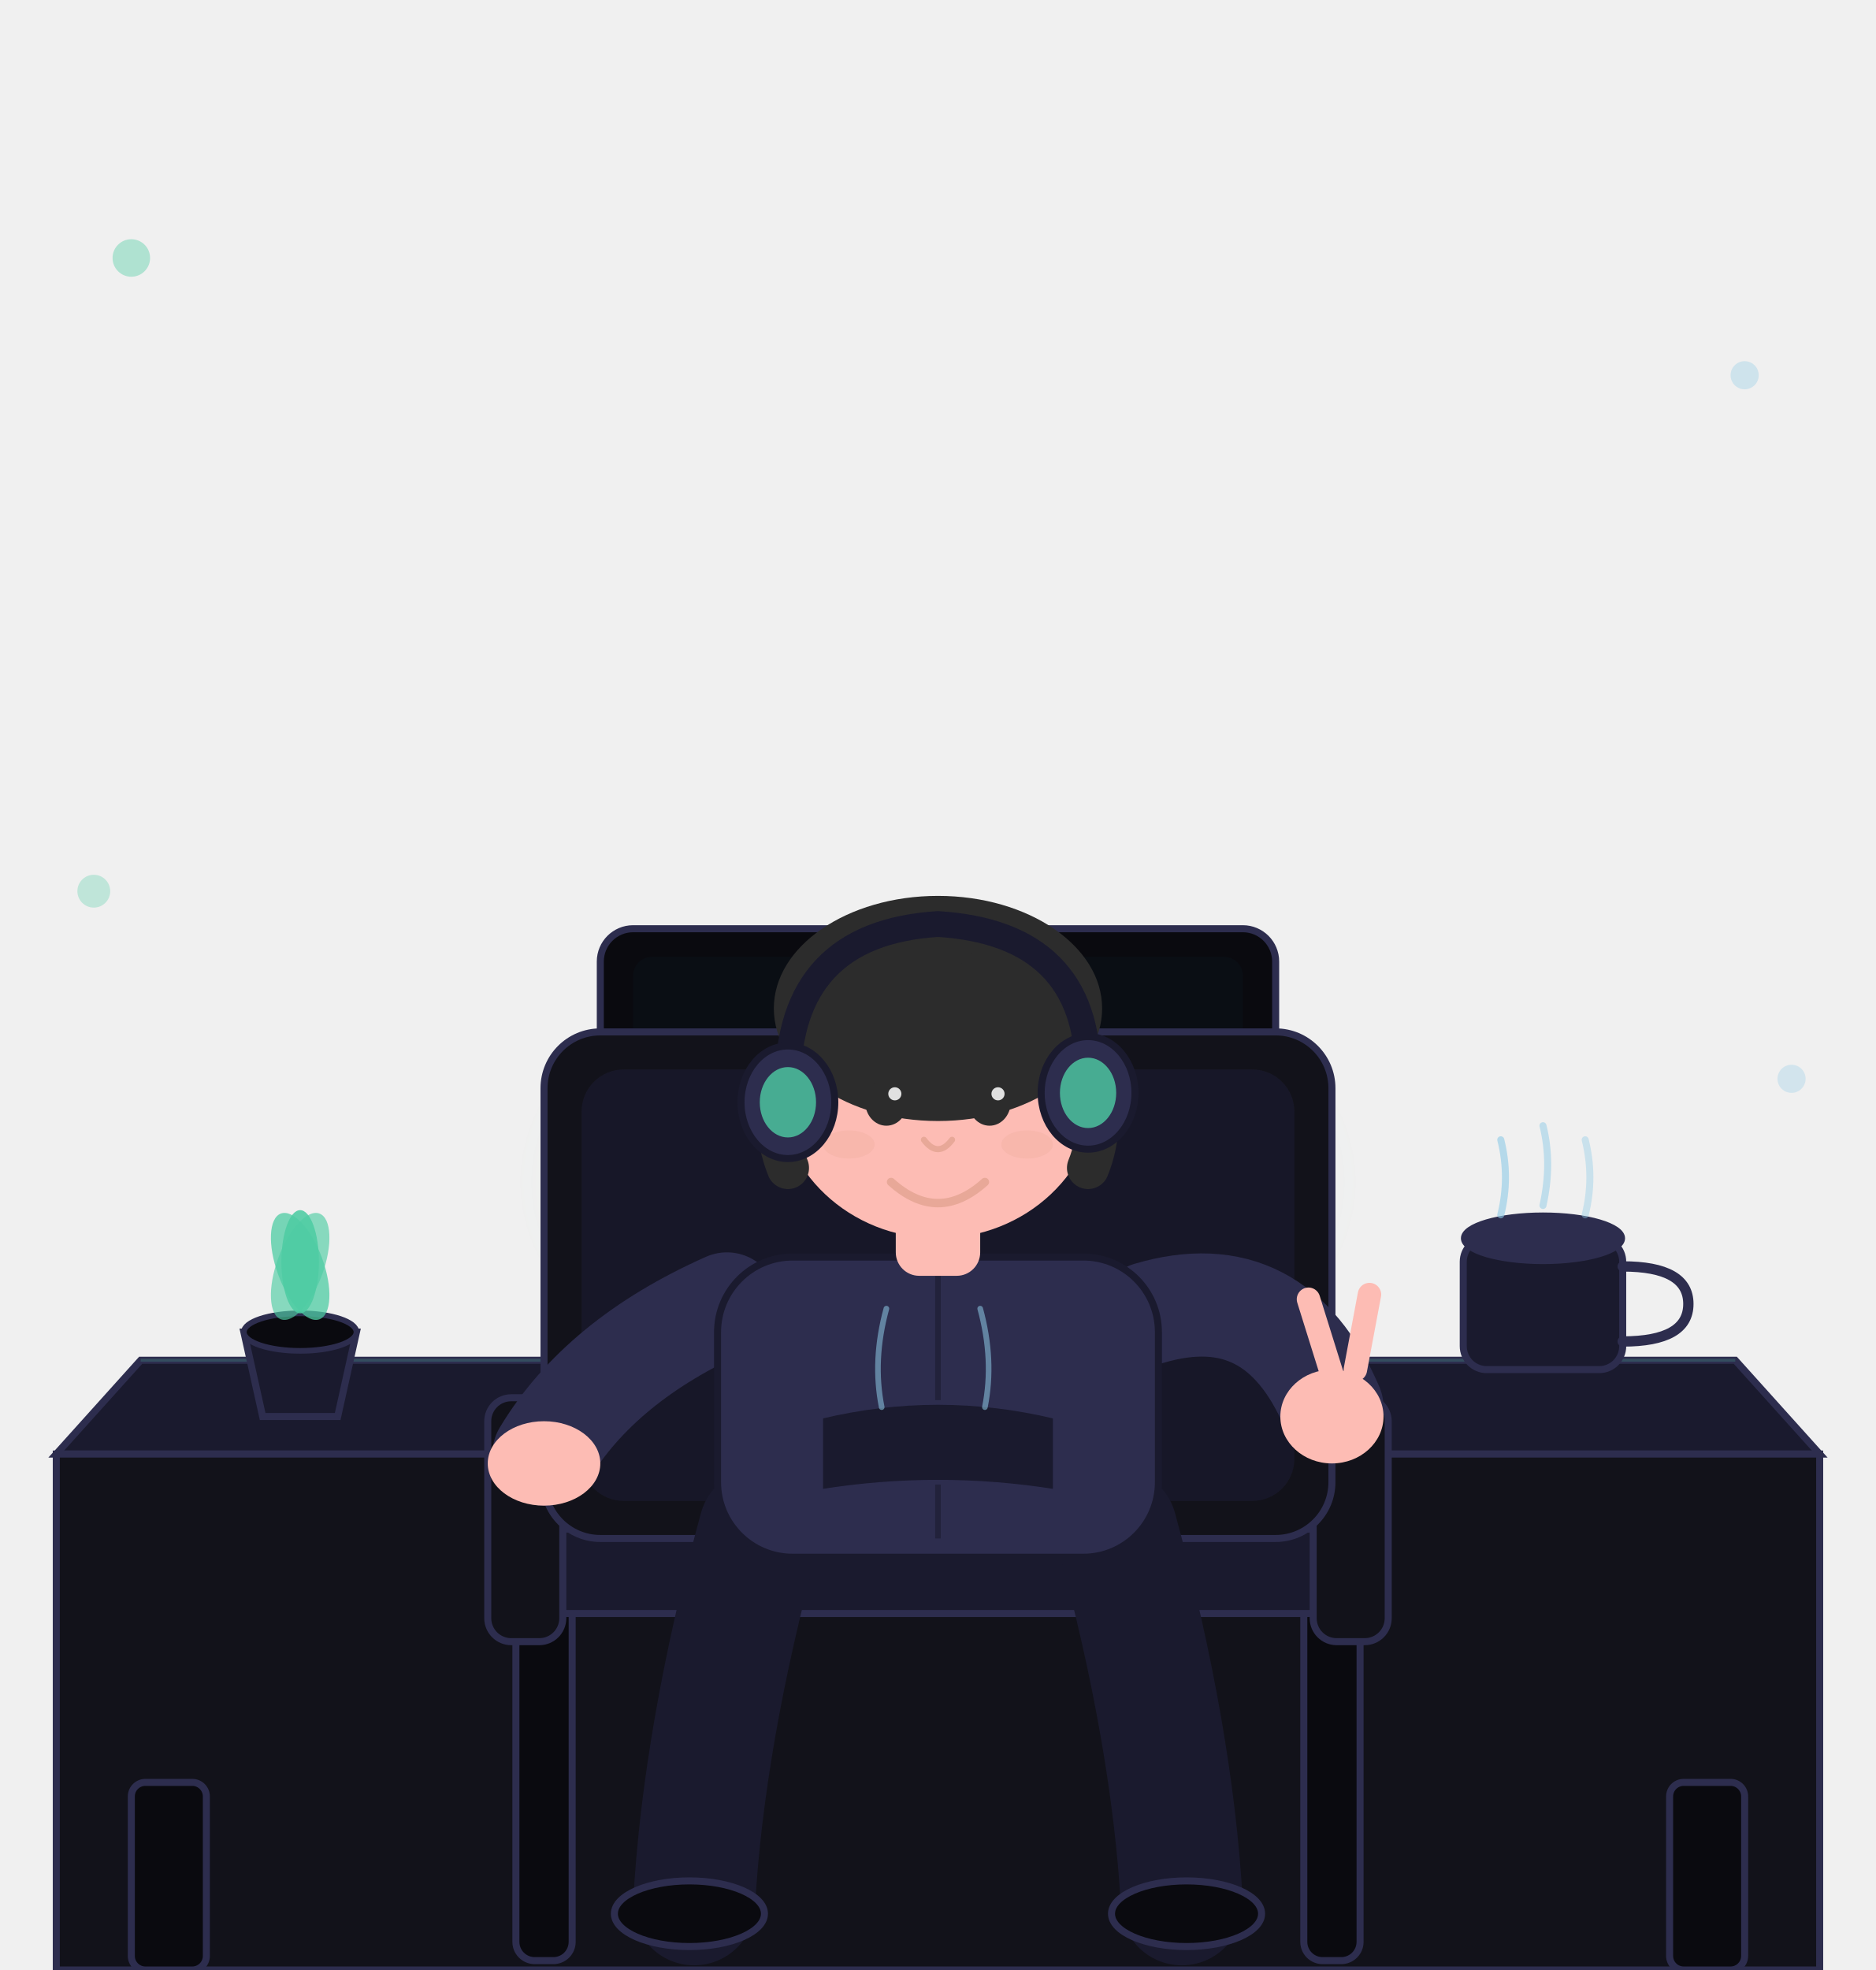
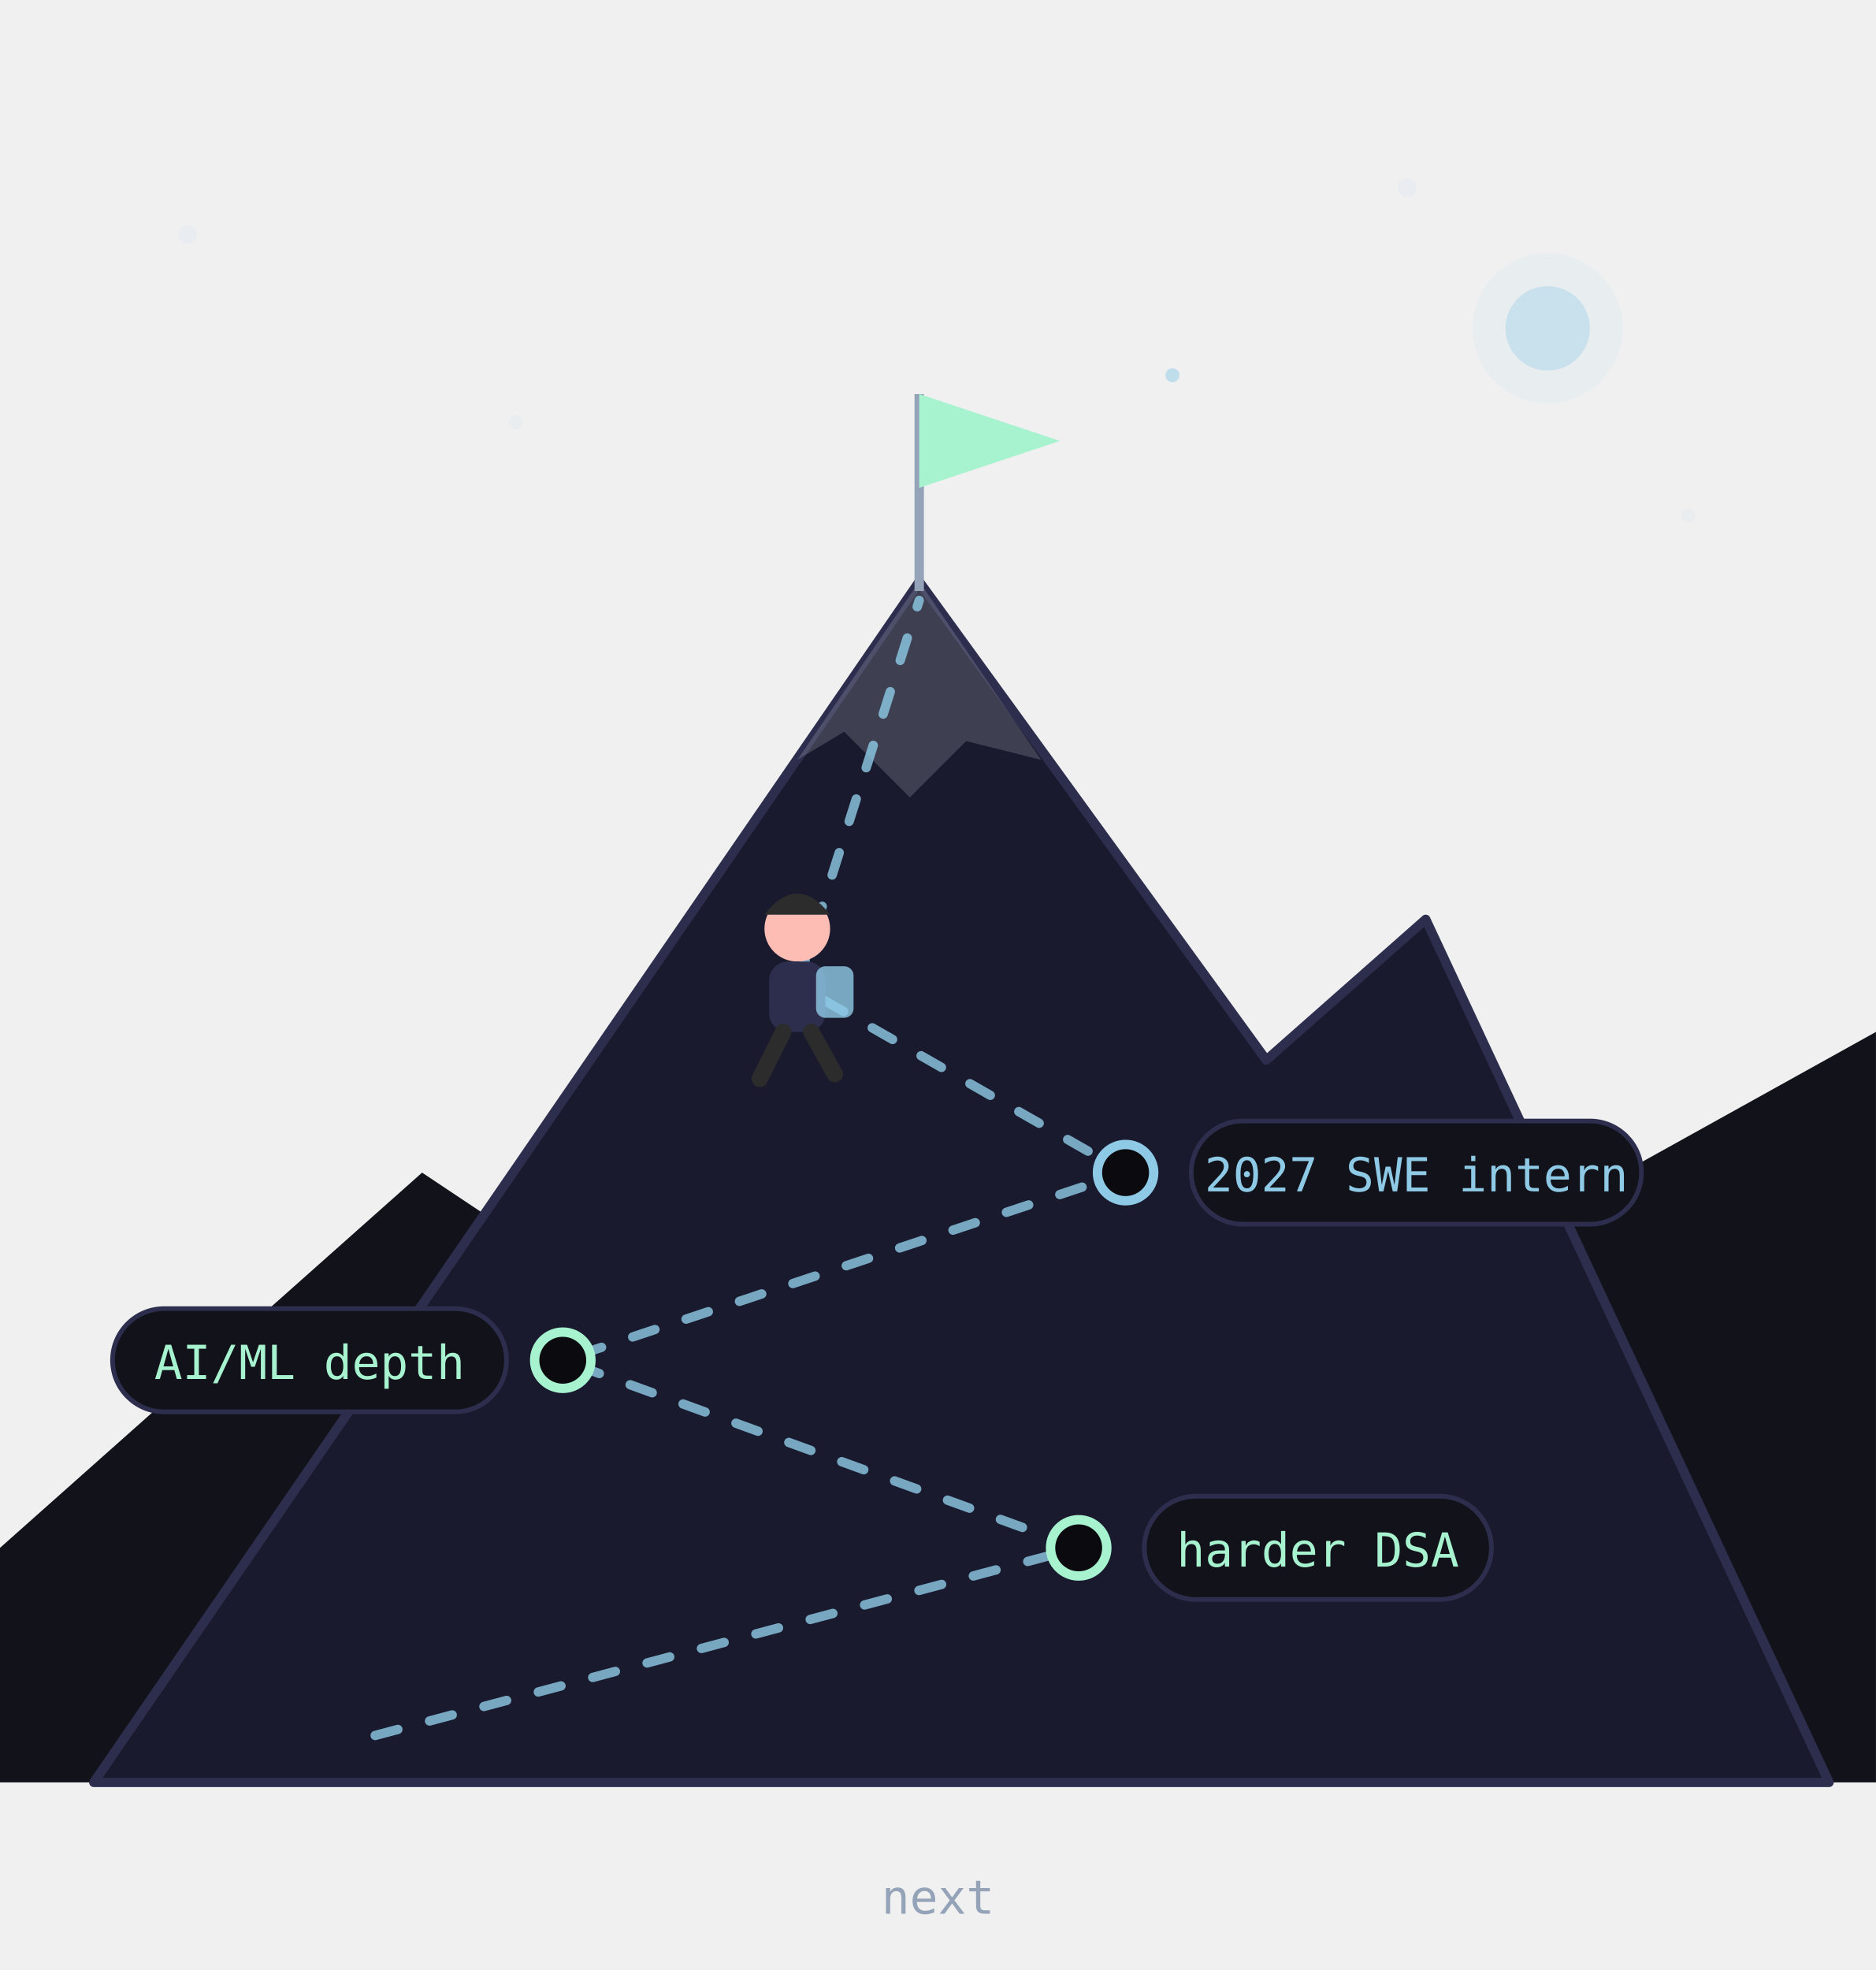
- <svg xmlns="http://www.w3.org/2000/svg" viewBox="0 0 400 420">
-   <circle cx="28" cy="55" r="4" fill="#4ecca3" opacity="0.40" />
-   <circle cx="372" cy="80" r="3" fill="#8ECAE6" opacity="0.35" />
-   <circle cx="20" cy="190" r="3.5" fill="#4ecca3" opacity="0.30" />
-   <circle cx="382" cy="230" r="3" fill="#8ECAE6" opacity="0.30" />
-   <circle cx="355" cy="390" r="2.5" fill="#4ecca3" opacity="0.25" />
-   <polygon points="30,290 370,290 388,310 12,310" fill="#1a1a2e" stroke="#2d2d4e" stroke-width="1.5" />
-   <polygon points="12,310 388,310 388,420 12,420" fill="#12121A" stroke="#2d2d4e" stroke-width="1.5" />
-   <line x1="30" y1="290" x2="370" y2="290" stroke="#4ecca3" stroke-width="0.6" opacity="0.20" />
-   <rect x="28" y="380" width="16" height="40" rx="3" fill="#0A0A0F" stroke="#2d2d4e" stroke-width="1.5" />
-   <rect x="356" y="380" width="16" height="40" rx="3" fill="#0A0A0F" stroke="#2d2d4e" stroke-width="1.5" />
-   <polygon points="52,284 76,284 72,302 56,302" fill="#1a1a2e" stroke="#2d2d4e" stroke-width="1.5" />
-   <ellipse cx="64" cy="284" rx="12" ry="4" fill="#0A0A0F" stroke="#2d2d4e" stroke-width="1.2" />
-   <ellipse cx="64" cy="270" rx="5" ry="12" fill="#4ecca3" opacity="0.75" transform="rotate(-20 64 270)" />
-   <ellipse cx="64" cy="270" rx="5" ry="12" fill="#4ecca3" opacity="0.65" transform="rotate(20 64 270)" />
-   <ellipse cx="64" cy="269" rx="4" ry="11" fill="#4ecca3" opacity="0.88" />
-   <rect x="312" y="264" width="34" height="28" rx="5" fill="#1a1a2e" stroke="#2d2d4e" stroke-width="1.5" />
-   <path d="M346,270 Q360,270 360,278 Q360,286 346,286" fill="none" stroke="#2d2d4e" stroke-width="2.2" stroke-linecap="round" />
-   <ellipse cx="329" cy="264" rx="17" ry="5" fill="#2d2d4e" stroke="#2d2d4e" stroke-width="1" />
-   <path d="M320,259 Q322,251 320,243" fill="none" stroke="#8ECAE6" stroke-width="1.5" stroke-linecap="round" opacity="0.60" />
-   <path d="M329,257 Q331,248 329,240" fill="none" stroke="#8ECAE6" stroke-width="1.5" stroke-linecap="round" opacity="0.50" />
-   <path d="M338,259 Q340,251 338,243" fill="none" stroke="#8ECAE6" stroke-width="1.5" stroke-linecap="round" opacity="0.40" />
-   <defs>
-     <radialGradient id="screenGlow4" cx="50%" cy="50%" r="50%">
-       <stop offset="0%" stop-color="#4ecca3" stop-opacity="0.15" />
-       <stop offset="100%" stop-color="#4ecca3" stop-opacity="0" />
-     </radialGradient>
-   </defs>
-   <ellipse cx="200" cy="252" rx="90" ry="55" fill="url(#screenGlow4)" />
-   <rect x="128" y="198" width="144" height="80" rx="7" fill="#0A0A0F" stroke="#2d2d4e" stroke-width="1.5" />
-   <rect x="135" y="204" width="130" height="68" rx="4" fill="#080810" />
-   <rect x="135" y="204" width="130" height="68" rx="4" fill="#4ecca3" opacity="0.03" />
-   <text x="200" y="232" text-anchor="middle" font-family="monospace" font-size="8" fill="#2d2d4e" opacity="0.5">●●●●●●●●●●●●</text>
-   <text x="200" y="248" text-anchor="middle" font-family="monospace" font-size="11" fill="#4ecca3" font-weight="bold" opacity="0.95">STATUS: ACTIVE</text>
-   <text x="200" y="262" text-anchor="middle" font-family="monospace" font-size="7.5" fill="#8ECAE6" opacity="0.70">[ building cool things ]</text>
-   <circle cx="200" cy="206" r="2.2" fill="#2d2d4e" />
-   <rect x="126" y="277" width="148" height="14" rx="4" fill="#1a1a2e" stroke="#2d2d4e" stroke-width="1.5" />
-   <rect x="138" y="279" width="124" height="9" rx="2" fill="#0A0A0F" />
-   <line x1="154" y1="279" x2="154" y2="288" stroke="#2d2d4e" stroke-width="0.7" />
-   <line x1="170" y1="279" x2="170" y2="288" stroke="#2d2d4e" stroke-width="0.7" />
-   <line x1="186" y1="279" x2="186" y2="288" stroke="#2d2d4e" stroke-width="0.7" />
-   <line x1="202" y1="279" x2="202" y2="288" stroke="#2d2d4e" stroke-width="0.7" />
-   <line x1="218" y1="279" x2="218" y2="288" stroke="#2d2d4e" stroke-width="0.7" />
-   <line x1="234" y1="279" x2="234" y2="288" stroke="#2d2d4e" stroke-width="0.7" />
-   <line x1="250" y1="279" x2="250" y2="288" stroke="#2d2d4e" stroke-width="0.7" />
-   <rect x="172" y="291" width="56" height="6" rx="2" fill="#0A0A0F" stroke="#2d2d4e" stroke-width="1" />
-   <rect x="110" y="330" width="12" height="88" rx="4" fill="#0A0A0F" stroke="#2d2d4e" stroke-width="1.5" />
-   <rect x="278" y="330" width="12" height="88" rx="4" fill="#0A0A0F" stroke="#2d2d4e" stroke-width="1.5" />
-   <rect x="108" y="326" width="184" height="18" rx="6" fill="#1a1a2e" stroke="#2d2d4e" stroke-width="1.5" />
-   <rect x="104" y="298" width="16" height="52" rx="5" fill="#12121A" stroke="#2d2d4e" stroke-width="1.5" />
-   <rect x="280" y="298" width="16" height="52" rx="5" fill="#12121A" stroke="#2d2d4e" stroke-width="1.5" />
-   <rect x="116" y="220" width="168" height="108" rx="12" fill="#12121A" stroke="#2d2d4e" stroke-width="1.5" />
-   <rect x="124" y="228" width="152" height="92" rx="9" fill="#1a1a2e" opacity="0.7" />
-   <path d="M162,326 Q150,370 148,406" fill="none" stroke="#1a1a2e" stroke-width="26" stroke-linecap="round" />
-   <path d="M238,326 Q250,370 252,406" fill="none" stroke="#1a1a2e" stroke-width="26" stroke-linecap="round" />
-   <ellipse cx="147" cy="408" rx="16" ry="7" fill="#0A0A0F" stroke="#2d2d4e" stroke-width="1.5" />
-   <ellipse cx="253" cy="408" rx="16" ry="7" fill="#0A0A0F" stroke="#2d2d4e" stroke-width="1.5" />
-   <path d="M155,278 Q128,290 116,310" fill="none" stroke="#2d2d4e" stroke-width="22" stroke-linecap="round" />
-   <ellipse cx="116" cy="312" rx="12" ry="9" fill="#FDBCB4" />
-   <path d="M245,280 Q272,272 284,300" fill="none" stroke="#2d2d4e" stroke-width="22" stroke-linecap="round" />
-   <ellipse cx="284" cy="302" rx="11" ry="10" fill="#FDBCB4" />
-   <line x1="284" y1="293" x2="279" y2="277" stroke="#FDBCB4" stroke-width="5" stroke-linecap="round" />
-   <line x1="289" y1="292" x2="292" y2="276" stroke="#FDBCB4" stroke-width="5" stroke-linecap="round" />
-   <rect x="153" y="268" width="94" height="64" rx="16" fill="#2d2d4e" stroke="#1a1a2e" stroke-width="1.5" />
-   <line x1="200" y1="271" x2="200" y2="328" stroke="#1a1a2e" stroke-width="1.2" opacity="0.6" />
-   <path d="M175,302 Q200,296 225,302 L225,318 Q200,314 175,318 Z" fill="#1a1a2e" stroke="#2d2d4e" stroke-width="1" />
-   <path d="M189,279 Q186,290 188,300" fill="none" stroke="#8ECAE6" stroke-width="1.2" stroke-linecap="round" opacity="0.55" />
-   <path d="M209,279 Q212,290 210,300" fill="none" stroke="#8ECAE6" stroke-width="1.2" stroke-linecap="round" opacity="0.55" />
-   <rect x="191" y="256" width="18" height="16" rx="5" fill="#FDBCB4" />
-   <ellipse cx="200" cy="232" rx="34" ry="32" fill="#FDBCB4" />
-   <ellipse cx="200" cy="215" rx="35" ry="24" fill="#2C2C2C" />
-   <path d="M170,223 Q177,198 193,205 Q186,215 189,229" fill="#2C2C2C" />
-   <path d="M180,218 Q190,193 203,200 Q197,211 198,226" fill="#2C2C2C" />
-   <path d="M198,218 Q208,194 221,201 Q214,212 212,227" fill="#2C2C2C" />
-   <path d="M208,221 Q218,200 228,207 Q222,217 220,230" fill="#2C2C2C" />
-   <path d="M168,229 Q164,239 168,249" fill="none" stroke="#2C2C2C" stroke-width="9" stroke-linecap="round" />
-   <path d="M232,229 Q236,239 232,249" fill="none" stroke="#2C2C2C" stroke-width="9" stroke-linecap="round" />
-   <ellipse cx="189" cy="235" rx="4.5" ry="5" fill="#2C2C2C" />
-   <ellipse cx="211" cy="235" rx="4.5" ry="5" fill="#2C2C2C" />
-   <circle cx="190.8" cy="233.2" r="1.4" fill="white" opacity="0.85" />
-   <circle cx="212.8" cy="233.2" r="1.4" fill="white" opacity="0.85" />
-   <path d="M197,243 Q200,247 203,243" fill="none" stroke="#e8a898" stroke-width="1.3" stroke-linecap="round" />
-   <path d="M190,252 Q200,261 210,252" fill="none" stroke="#e8a898" stroke-width="1.8" stroke-linecap="round" />
-   <ellipse cx="181" cy="244" rx="5.5" ry="3" fill="#e8a898" opacity="0.28" />
-   <ellipse cx="219" cy="244" rx="5.5" ry="3" fill="#e8a898" opacity="0.28" />
-   <path d="M168,231 Q168,199 200,197 Q232,199 232,229" fill="none" stroke="#1a1a2e" stroke-width="5.5" stroke-linecap="round" />
-   <ellipse cx="168" cy="235" rx="10" ry="12" fill="#2d2d4e" stroke="#1a1a2e" stroke-width="1.5" />
-   <ellipse cx="168" cy="235" rx="6" ry="7.5" fill="#4ecca3" opacity="0.80" />
-   <ellipse cx="232" cy="233" rx="10" ry="12" fill="#2d2d4e" stroke="#1a1a2e" stroke-width="1.5" />
-   <ellipse cx="232" cy="233" rx="6" ry="7.5" fill="#4ecca3" opacity="0.80" />
+ <svg xmlns="http://www.w3.org/2000/svg" viewBox="0 0 400 420" font-family="ui-monospace, monospace">
+   <circle cx="40" cy="50" r="2" fill="#E2E8F0" opacity="0.5" />
+   <circle cx="110" cy="90" r="1.5" fill="#E2E8F0" opacity="0.4" />
+   <circle cx="300" cy="40" r="2" fill="#E2E8F0" opacity="0.5" />
+   <circle cx="360" cy="110" r="1.5" fill="#E2E8F0" opacity="0.4" />
+   <circle cx="250" cy="80" r="1.5" fill="#8ECAE6" opacity="0.5" />
+   <circle cx="330" cy="70" r="16" fill="#8ECAE6" opacity="0.08" />
+   <circle cx="330" cy="70" r="9" fill="#8ECAE6" opacity="0.35" />
+   <polygon points="0,330 90,250 150,290 230,210 310,270 400,220 400,380 0,380" fill="#12121A" />
+   <polygon points="20,380 196,124 270,226 304,196 390,380" fill="#1a1a2e" stroke="#2d2d4e" stroke-width="2" stroke-linejoin="round" />
+   <polygon points="196,124 222,162 206,158 194,170 180,156 170,162" fill="#E2E8F0" opacity="0.18" />
+   <path d="M80,370 L230,330 L120,290 L240,250 L170,210 L196,128" fill="none" stroke="#8ECAE6" stroke-width="2" stroke-dasharray="5 7" stroke-linecap="round" opacity="0.8" />
+   <circle cx="230" cy="330" r="6" fill="#0A0A0F" stroke="#A7F3D0" stroke-width="2" />
+   <rect x="244" y="319" width="74" height="22" rx="11" fill="#12121A" stroke="#2d2d4e" />
+   <text x="281" y="334" text-anchor="middle" font-size="10" fill="#A7F3D0">harder DSA</text>
+   <circle cx="120" cy="290" r="6" fill="#0A0A0F" stroke="#A7F3D0" stroke-width="2" />
+   <rect x="24" y="279" width="84" height="22" rx="11" fill="#12121A" stroke="#2d2d4e" />
+   <text x="66" y="294" text-anchor="middle" font-size="10" fill="#A7F3D0">AI/ML depth</text>
+   <circle cx="240" cy="250" r="6" fill="#0A0A0F" stroke="#8ECAE6" stroke-width="2" />
+   <rect x="254" y="239" width="96" height="22" rx="11" fill="#12121A" stroke="#2d2d4e" />
+   <text x="302" y="254" text-anchor="middle" font-size="10" fill="#8ECAE6">2027 SWE intern</text>
+   <line x1="196" y1="126" x2="196" y2="84" stroke="#94A3B8" stroke-width="2" />
+   <path d="M196,84 L226,94 L196,104 Z" fill="#A7F3D0" />
+   <circle cx="170" cy="198" r="7" fill="#FDBCB4" />
+   <path d="M163,195 Q170,186 177,195" fill="#2C2C2C" />
+   <rect x="164" y="205" width="12" height="15" rx="4" fill="#2d2d4e" />
+   <rect x="174" y="206" width="8" height="11" rx="2" fill="#8ECAE6" opacity="0.8" />
+   <line x1="167" y1="220" x2="162" y2="230" stroke="#2C2C2C" stroke-width="3.5" stroke-linecap="round" />
+   <line x1="173" y1="220" x2="178" y2="229" stroke="#2C2C2C" stroke-width="3.5" stroke-linecap="round" />
+   <text x="200" y="408" text-anchor="middle" font-size="10" fill="#94A3B8">next</text>
</svg>
